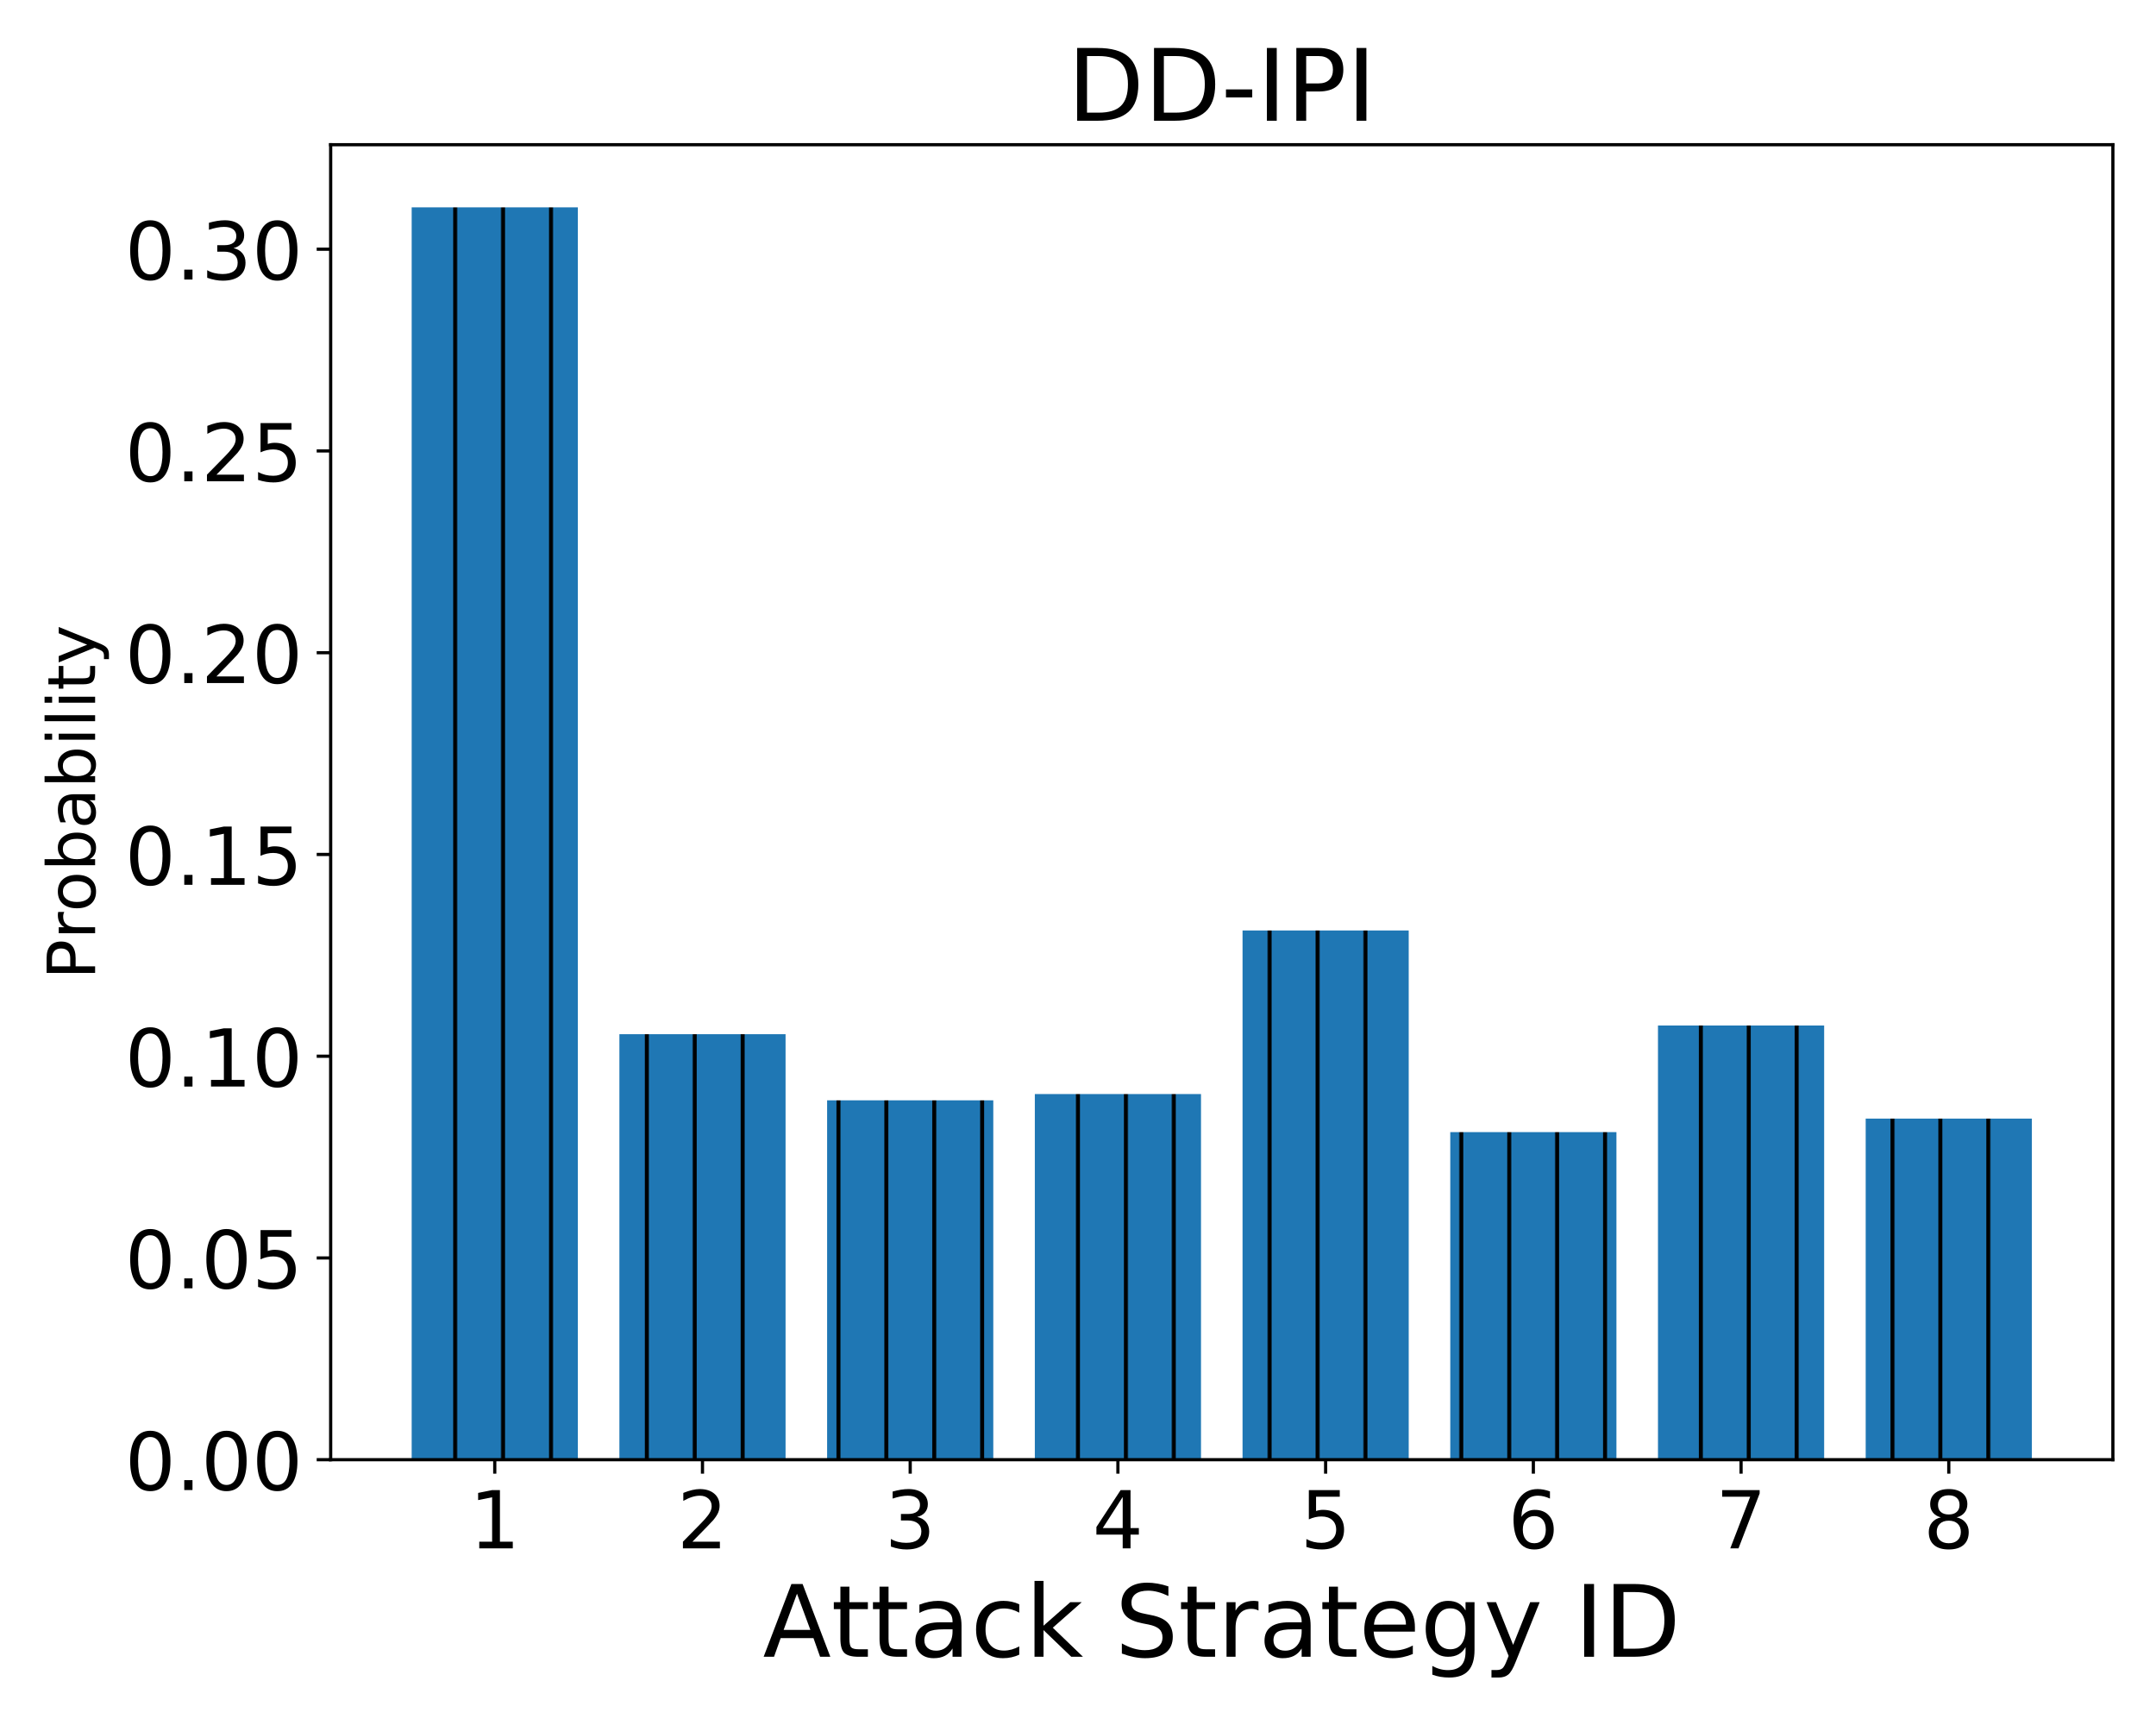
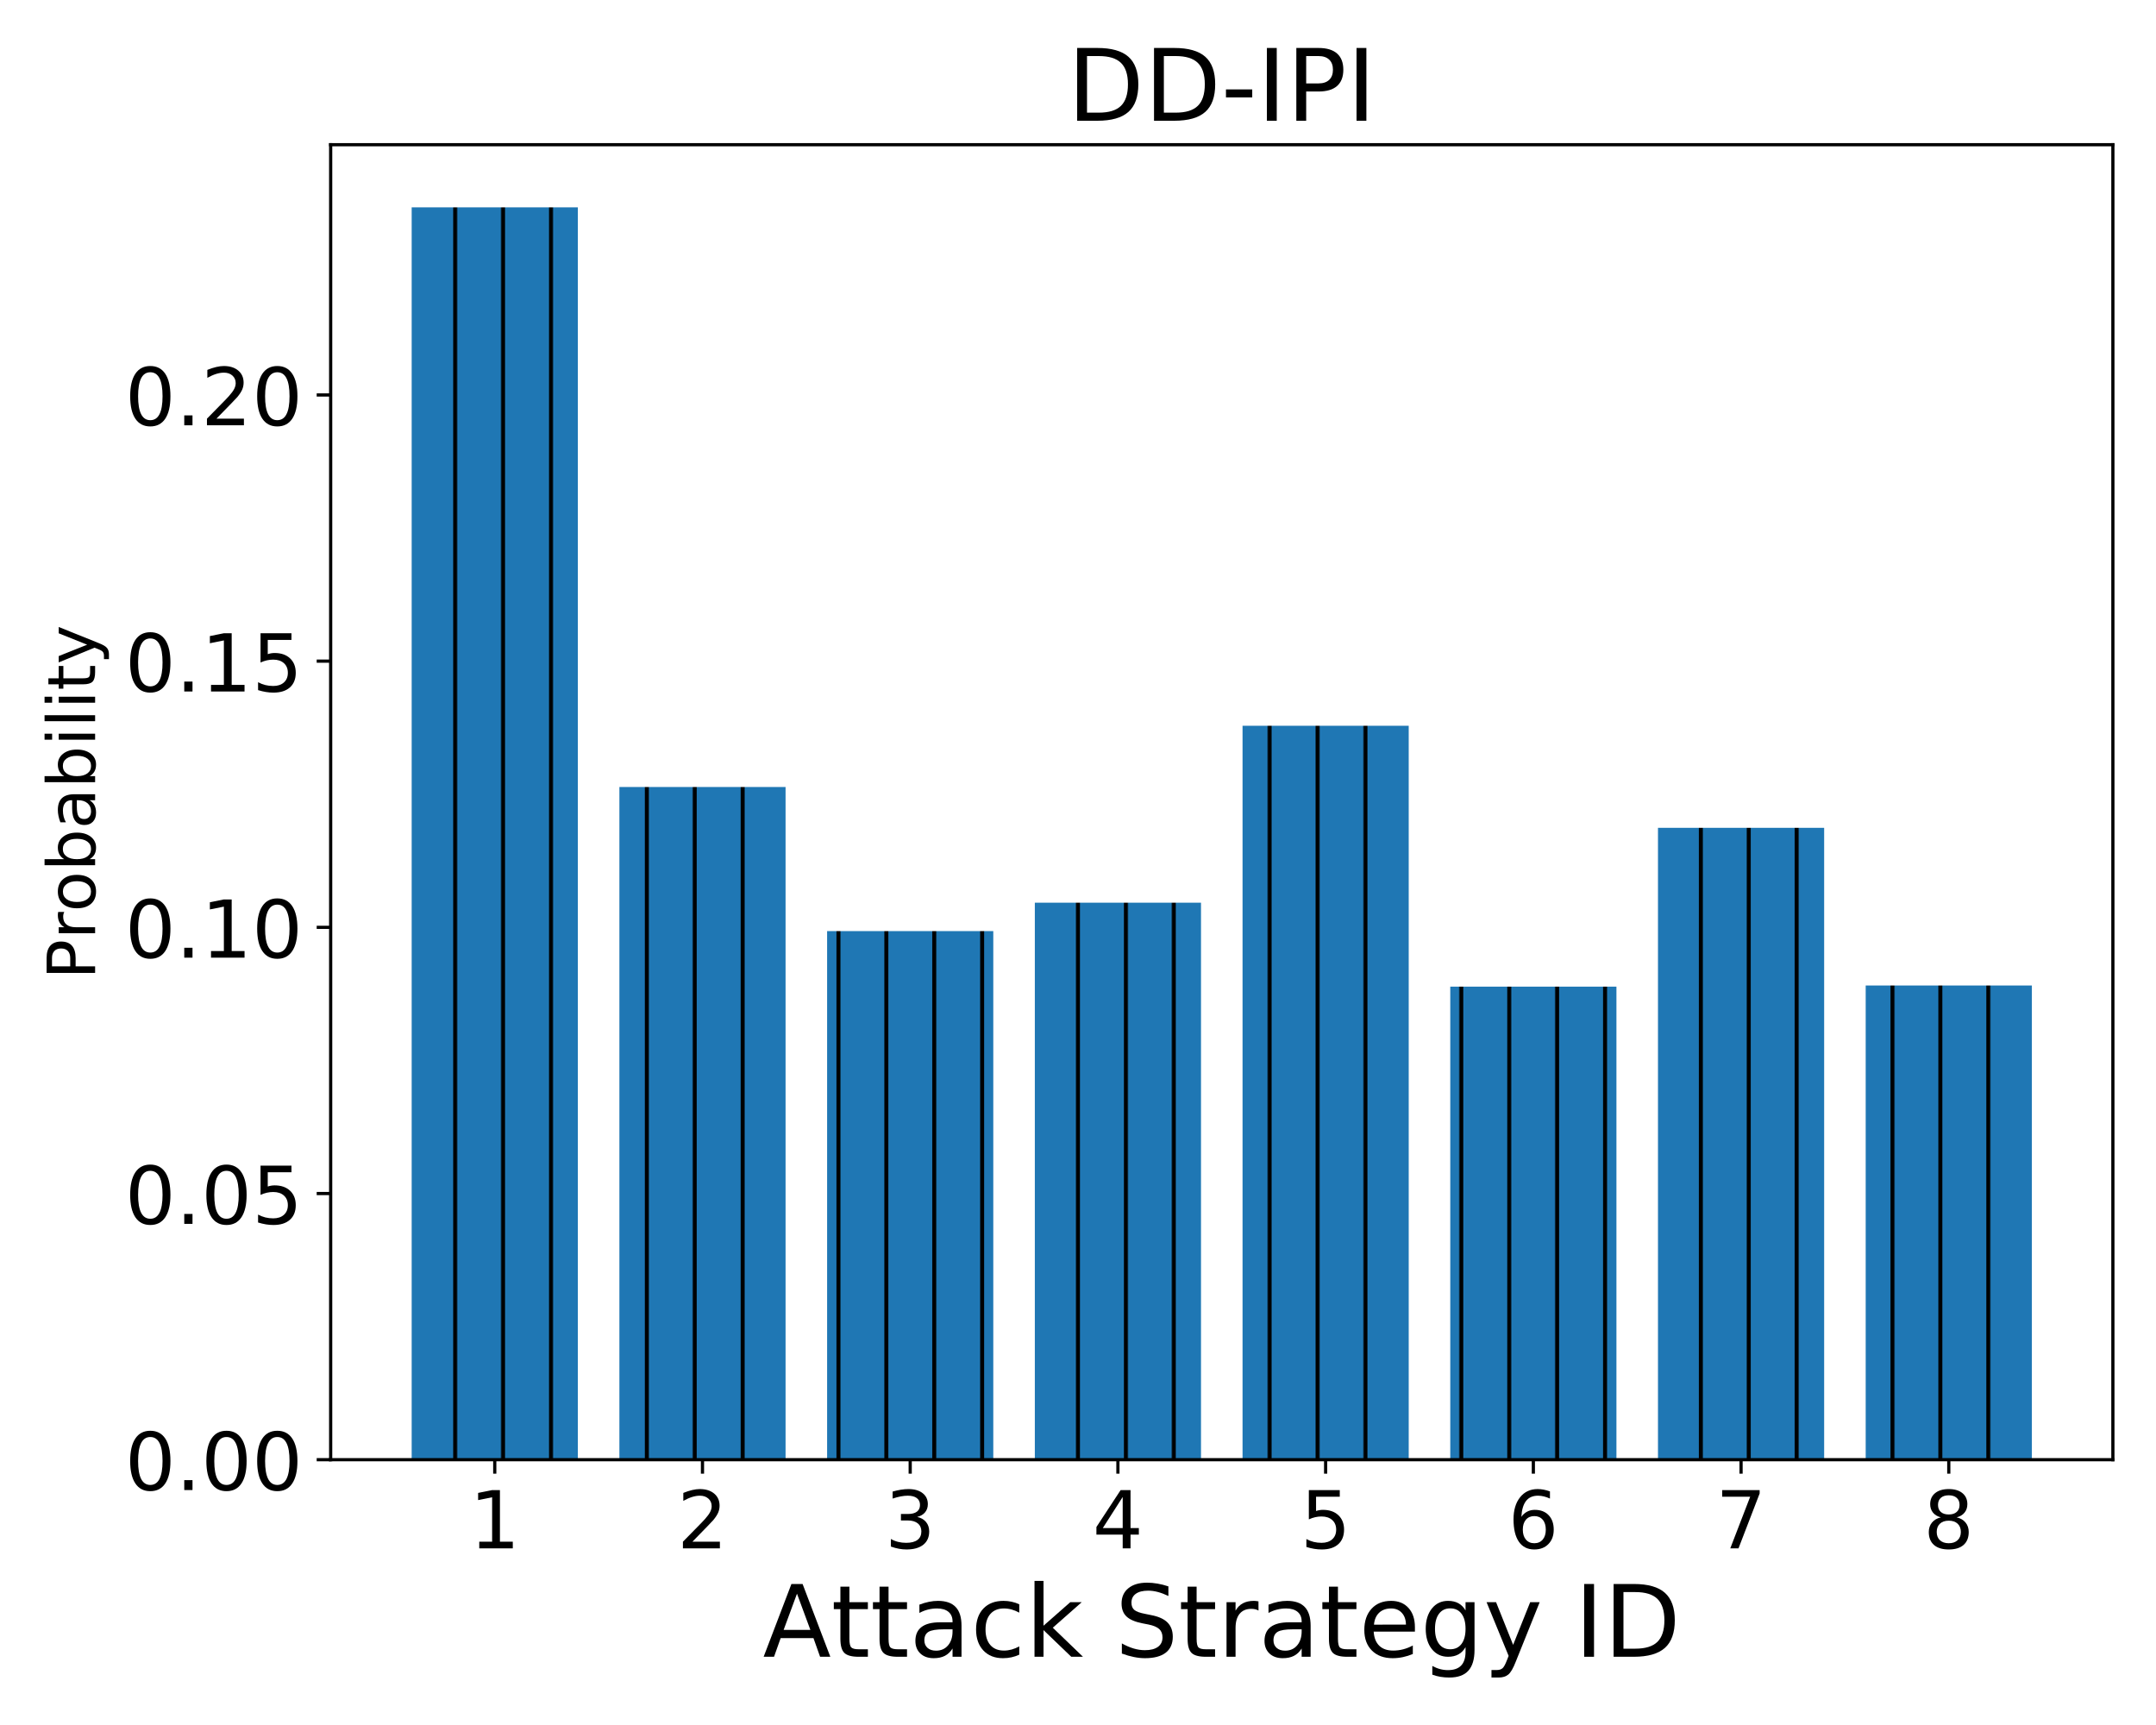
<svg xmlns="http://www.w3.org/2000/svg" xmlns:xlink="http://www.w3.org/1999/xlink" height="432pt" version="1.1" viewBox="0 0 540 432" width="540pt">
  <defs>
    <style type="text/css">
*{stroke-linecap:butt;stroke-linejoin:round;}
  </style>
  </defs>
  <g id="figure_1">
    <g id="patch_1">
      <path d="M 0 432  L 540 432  L 540 0  L 0 0  z " style="fill:#ffffff;" />
    </g>
    <g id="axes_1">
      <g id="patch_2">
        <path d="M 82.82 365.56  L 529.2 365.56  L 529.2 36.24  L 82.82 36.24  z " style="fill:#ffffff;" />
      </g>
      <g id="patch_3">
-         <path clip-path="url(#p4e1559c046)" d="M 103.11 365.56  L 144.731 365.56  L 144.731 51.922  L 103.11 51.922  z " style="fill:url(#h586f0ba8eb);" />
+         <path clip-path="url(#pb1e4c15f0a)" d="M 103.11 365.56  L 144.731 365.56  L 144.731 51.922  L 103.11 51.922  z " style="fill:url(#ha0e4f2de55);" />
      </g>
      <g id="patch_4">
-         <path clip-path="url(#p4e1559c046)" d="M 155.136 365.56  L 196.756 365.56  L 196.756 259  L 155.136 259  z " style="fill:url(#h586f0ba8eb);" />
+         <path clip-path="url(#pb1e4c15f0a)" d="M 155.136 365.56  L 196.756 365.56  L 196.756 197.093  L 155.136 197.093  z " style="fill:url(#ha0e4f2de55);" />
      </g>
      <g id="patch_5">
-         <path clip-path="url(#p4e1559c046)" d="M 207.161 365.56  L 248.782 365.56  L 248.782 275.552  L 207.161 275.552  z " style="fill:url(#h586f0ba8eb);" />
+         <path clip-path="url(#pb1e4c15f0a)" d="M 207.161 365.56  L 248.782 365.56  L 248.782 233.173  L 207.161 233.173  z " style="fill:url(#ha0e4f2de55);" />
      </g>
      <g id="patch_6">
-         <path clip-path="url(#p4e1559c046)" d="M 259.187 365.56  L 300.807 365.56  L 300.807 273.982  L 259.187 273.982  z " style="fill:url(#h586f0ba8eb);" />
+         <path clip-path="url(#pb1e4c15f0a)" d="M 259.187 365.56  L 300.807 365.56  L 300.807 226.071  L 259.187 226.071  z " style="fill:url(#ha0e4f2de55);" />
      </g>
      <g id="patch_7">
-         <path clip-path="url(#p4e1559c046)" d="M 311.213 365.56  L 352.833 365.56  L 352.833 233.025  L 311.213 233.025  z " style="fill:url(#h586f0ba8eb);" />
+         <path clip-path="url(#pb1e4c15f0a)" d="M 311.213 365.56  L 352.833 365.56  L 352.833 181.752  L 311.213 181.752  z " style="fill:url(#ha0e4f2de55);" />
      </g>
      <g id="patch_8">
-         <path clip-path="url(#p4e1559c046)" d="M 363.238 365.56  L 404.859 365.56  L 404.859 283.526  L 363.238 283.526  z " style="fill:url(#h586f0ba8eb);" />
+         <path clip-path="url(#pb1e4c15f0a)" d="M 363.238 365.56  L 404.859 365.56  L 404.859 247.093  L 363.238 247.093  z " style="fill:url(#ha0e4f2de55);" />
      </g>
      <g id="patch_9">
-         <path clip-path="url(#p4e1559c046)" d="M 415.264 365.56  L 456.884 365.56  L 456.884 256.826  L 415.264 256.826  z " style="fill:url(#h586f0ba8eb);" />
+         <path clip-path="url(#pb1e4c15f0a)" d="M 415.264 365.56  L 456.884 365.56  L 456.884 207.32  L 415.264 207.32  z " style="fill:url(#ha0e4f2de55);" />
      </g>
      <g id="patch_10">
-         <path clip-path="url(#p4e1559c046)" d="M 467.289 365.56  L 508.91 365.56  L 508.91 280.143  L 467.289 280.143  z " style="fill:url(#h586f0ba8eb);" />
+         <path clip-path="url(#pb1e4c15f0a)" d="M 467.289 365.56  L 508.91 365.56  L 508.91 246.809  L 467.289 246.809  z " style="fill:url(#ha0e4f2de55);" />
      </g>
      <g id="matplotlib.axis_1">
        <g id="xtick_1">
          <g id="line2d_1">
            <defs>
-               <path d="M 0 0  L 0 3.5  " id="m24108e2bef" style="stroke:#000000;stroke-width:0.8;" />
-             </defs>
-             <g>
-               <use style="stroke:#000000;stroke-width:0.8;" x="123.92" xlink:href="#m24108e2bef" y="365.56" />
+               <path d="M 0 0  L 0 3.5  " id="m4f3be0b7da" style="stroke:#000000;stroke-width:0.8;" />
+             </defs>
+             <g>
+               <use style="stroke:#000000;stroke-width:0.8;" x="123.92" xlink:href="#m4f3be0b7da" y="365.56" />
            </g>
          </g>
          <g id="text_1">
            <defs>
              <path d="M 12.406 8.297  L 28.516 8.297  L 28.516 63.922  L 10.984 60.406  L 10.984 69.391  L 28.422 72.906  L 38.281 72.906  L 38.281 8.297  L 54.391 8.297  L 54.391 0  L 12.406 0  z " id="DejaVuSans-49" />
            </defs>
            <g transform="translate(117.5578 387.7569)scale(0.2 -0.2)">
              <use xlink:href="#DejaVuSans-49" />
            </g>
          </g>
        </g>
        <g id="xtick_2">
          <g id="line2d_2">
            <g>
-               <use style="stroke:#000000;stroke-width:0.8;" x="175.946" xlink:href="#m24108e2bef" y="365.56" />
+               <use style="stroke:#000000;stroke-width:0.8;" x="175.946" xlink:href="#m4f3be0b7da" y="365.56" />
            </g>
          </g>
          <g id="text_2">
            <defs>
              <path d="M 19.188 8.297  L 53.609 8.297  L 53.609 0  L 7.328 0  L 7.328 8.297  Q 12.938 14.109 22.625 23.891  Q 32.328 33.688 34.812 36.531  Q 39.547 41.844 41.422 45.531  Q 43.312 49.219 43.312 52.781  Q 43.312 58.594 39.234 62.25  Q 35.156 65.922 28.609 65.922  Q 23.969 65.922 18.812 64.312  Q 13.672 62.703 7.812 59.422  L 7.812 69.391  Q 13.766 71.781 18.938 73  Q 24.125 74.219 28.422 74.219  Q 39.75 74.219 46.484 68.547  Q 53.219 62.891 53.219 53.422  Q 53.219 48.922 51.531 44.891  Q 49.859 40.875 45.406 35.406  Q 44.188 33.984 37.641 27.219  Q 31.109 20.453 19.188 8.297  z " id="DejaVuSans-50" />
            </defs>
            <g transform="translate(169.5834 387.7569)scale(0.2 -0.2)">
              <use xlink:href="#DejaVuSans-50" />
            </g>
          </g>
        </g>
        <g id="xtick_3">
          <g id="line2d_3">
            <g>
-               <use style="stroke:#000000;stroke-width:0.8;" x="227.972" xlink:href="#m24108e2bef" y="365.56" />
+               <use style="stroke:#000000;stroke-width:0.8;" x="227.972" xlink:href="#m4f3be0b7da" y="365.56" />
            </g>
          </g>
          <g id="text_3">
            <defs>
              <path d="M 40.578 39.312  Q 47.656 37.797 51.625 33  Q 55.609 28.219 55.609 21.188  Q 55.609 10.406 48.188 4.484  Q 40.766 -1.422 27.094 -1.422  Q 22.516 -1.422 17.656 -0.516  Q 12.797 0.391 7.625 2.203  L 7.625 11.719  Q 11.719 9.328 16.594 8.109  Q 21.484 6.891 26.812 6.891  Q 36.078 6.891 40.938 10.547  Q 45.797 14.203 45.797 21.188  Q 45.797 27.641 41.281 31.266  Q 36.766 34.906 28.719 34.906  L 20.219 34.906  L 20.219 43.016  L 29.109 43.016  Q 36.375 43.016 40.234 45.922  Q 44.094 48.828 44.094 54.297  Q 44.094 59.906 40.109 62.906  Q 36.141 65.922 28.719 65.922  Q 24.656 65.922 20.016 65.031  Q 15.375 64.156 9.812 62.312  L 9.812 71.094  Q 15.438 72.656 20.344 73.438  Q 25.25 74.219 29.594 74.219  Q 40.828 74.219 47.359 69.109  Q 53.906 64.016 53.906 55.328  Q 53.906 49.266 50.438 45.094  Q 46.969 40.922 40.578 39.312  z " id="DejaVuSans-51" />
            </defs>
            <g transform="translate(221.609 387.7569)scale(0.2 -0.2)">
              <use xlink:href="#DejaVuSans-51" />
            </g>
          </g>
        </g>
        <g id="xtick_4">
          <g id="line2d_4">
            <g>
-               <use style="stroke:#000000;stroke-width:0.8;" x="279.997" xlink:href="#m24108e2bef" y="365.56" />
+               <use style="stroke:#000000;stroke-width:0.8;" x="279.997" xlink:href="#m4f3be0b7da" y="365.56" />
            </g>
          </g>
          <g id="text_4">
            <defs>
              <path d="M 37.797 64.312  L 12.891 25.391  L 37.797 25.391  z M 35.203 72.906  L 47.609 72.906  L 47.609 25.391  L 58.016 25.391  L 58.016 17.188  L 47.609 17.188  L 47.609 0  L 37.797 0  L 37.797 17.188  L 4.891 17.188  L 4.891 26.703  z " id="DejaVuSans-52" />
            </defs>
            <g transform="translate(273.6347 387.7569)scale(0.2 -0.2)">
              <use xlink:href="#DejaVuSans-52" />
            </g>
          </g>
        </g>
        <g id="xtick_5">
          <g id="line2d_5">
            <g>
-               <use style="stroke:#000000;stroke-width:0.8;" x="332.023" xlink:href="#m24108e2bef" y="365.56" />
+               <use style="stroke:#000000;stroke-width:0.8;" x="332.023" xlink:href="#m4f3be0b7da" y="365.56" />
            </g>
          </g>
          <g id="text_5">
            <defs>
              <path d="M 10.797 72.906  L 49.516 72.906  L 49.516 64.594  L 19.828 64.594  L 19.828 46.734  Q 21.969 47.469 24.109 47.828  Q 26.266 48.188 28.422 48.188  Q 40.625 48.188 47.75 41.5  Q 54.891 34.812 54.891 23.391  Q 54.891 11.625 47.562 5.094  Q 40.234 -1.422 26.906 -1.422  Q 22.312 -1.422 17.547 -0.641  Q 12.797 0.141 7.719 1.703  L 7.719 11.625  Q 12.109 9.234 16.797 8.062  Q 21.484 6.891 26.703 6.891  Q 35.156 6.891 40.078 11.328  Q 45.016 15.766 45.016 23.391  Q 45.016 31 40.078 35.438  Q 35.156 39.891 26.703 39.891  Q 22.75 39.891 18.812 39.016  Q 14.891 38.141 10.797 36.281  z " id="DejaVuSans-53" />
            </defs>
            <g transform="translate(325.6603 387.7569)scale(0.2 -0.2)">
              <use xlink:href="#DejaVuSans-53" />
            </g>
          </g>
        </g>
        <g id="xtick_6">
          <g id="line2d_6">
            <g>
-               <use style="stroke:#000000;stroke-width:0.8;" x="384.048" xlink:href="#m24108e2bef" y="365.56" />
+               <use style="stroke:#000000;stroke-width:0.8;" x="384.048" xlink:href="#m4f3be0b7da" y="365.56" />
            </g>
          </g>
          <g id="text_6">
            <defs>
              <path d="M 33.016 40.375  Q 26.375 40.375 22.484 35.828  Q 18.609 31.297 18.609 23.391  Q 18.609 15.531 22.484 10.953  Q 26.375 6.391 33.016 6.391  Q 39.656 6.391 43.531 10.953  Q 47.406 15.531 47.406 23.391  Q 47.406 31.297 43.531 35.828  Q 39.656 40.375 33.016 40.375  z M 52.594 71.297  L 52.594 62.312  Q 48.875 64.062 45.094 64.984  Q 41.312 65.922 37.594 65.922  Q 27.828 65.922 22.672 59.328  Q 17.531 52.734 16.797 39.406  Q 19.672 43.656 24.016 45.922  Q 28.375 48.188 33.594 48.188  Q 44.578 48.188 50.953 41.516  Q 57.328 34.859 57.328 23.391  Q 57.328 12.156 50.688 5.359  Q 44.047 -1.422 33.016 -1.422  Q 20.359 -1.422 13.672 8.266  Q 6.984 17.969 6.984 36.375  Q 6.984 53.656 15.188 63.938  Q 23.391 74.219 37.203 74.219  Q 40.922 74.219 44.703 73.484  Q 48.484 72.75 52.594 71.297  z " id="DejaVuSans-54" />
            </defs>
            <g transform="translate(377.686 387.7569)scale(0.2 -0.2)">
              <use xlink:href="#DejaVuSans-54" />
            </g>
          </g>
        </g>
        <g id="xtick_7">
          <g id="line2d_7">
            <g>
-               <use style="stroke:#000000;stroke-width:0.8;" x="436.074" xlink:href="#m24108e2bef" y="365.56" />
+               <use style="stroke:#000000;stroke-width:0.8;" x="436.074" xlink:href="#m4f3be0b7da" y="365.56" />
            </g>
          </g>
          <g id="text_7">
            <defs>
              <path d="M 8.203 72.906  L 55.078 72.906  L 55.078 68.703  L 28.609 0  L 18.312 0  L 43.219 64.594  L 8.203 64.594  z " id="DejaVuSans-55" />
            </defs>
            <g transform="translate(429.7116 387.7569)scale(0.2 -0.2)">
              <use xlink:href="#DejaVuSans-55" />
            </g>
          </g>
        </g>
        <g id="xtick_8">
          <g id="line2d_8">
            <g>
-               <use style="stroke:#000000;stroke-width:0.8;" x="488.1" xlink:href="#m24108e2bef" y="365.56" />
+               <use style="stroke:#000000;stroke-width:0.8;" x="488.1" xlink:href="#m4f3be0b7da" y="365.56" />
            </g>
          </g>
          <g id="text_8">
            <defs>
              <path d="M 31.781 34.625  Q 24.75 34.625 20.719 30.859  Q 16.703 27.094 16.703 20.516  Q 16.703 13.922 20.719 10.156  Q 24.75 6.391 31.781 6.391  Q 38.812 6.391 42.859 10.172  Q 46.922 13.969 46.922 20.516  Q 46.922 27.094 42.891 30.859  Q 38.875 34.625 31.781 34.625  z M 21.922 38.812  Q 15.578 40.375 12.031 44.719  Q 8.5 49.078 8.5 55.328  Q 8.5 64.062 14.719 69.141  Q 20.953 74.219 31.781 74.219  Q 42.672 74.219 48.875 69.141  Q 55.078 64.062 55.078 55.328  Q 55.078 49.078 51.531 44.719  Q 48 40.375 41.703 38.812  Q 48.828 37.156 52.797 32.312  Q 56.781 27.484 56.781 20.516  Q 56.781 9.906 50.312 4.234  Q 43.844 -1.422 31.781 -1.422  Q 19.734 -1.422 13.25 4.234  Q 6.781 9.906 6.781 20.516  Q 6.781 27.484 10.781 32.312  Q 14.797 37.156 21.922 38.812  z M 18.312 54.391  Q 18.312 48.734 21.844 45.562  Q 25.391 42.391 31.781 42.391  Q 38.141 42.391 41.719 45.562  Q 45.312 48.734 45.312 54.391  Q 45.312 60.062 41.719 63.234  Q 38.141 66.406 31.781 66.406  Q 25.391 66.406 21.844 63.234  Q 18.312 60.062 18.312 54.391  z " id="DejaVuSans-56" />
            </defs>
            <g transform="translate(481.7372 387.7569)scale(0.2 -0.2)">
              <use xlink:href="#DejaVuSans-56" />
            </g>
          </g>
        </g>
        <g id="text_9">
          <defs>
            <path d="M 34.188 63.188  L 20.797 26.906  L 47.609 26.906  z M 28.609 72.906  L 39.797 72.906  L 67.578 0  L 57.328 0  L 50.688 18.703  L 17.828 18.703  L 11.188 0  L 0.781 0  z " id="DejaVuSans-65" />
            <path d="M 18.312 70.219  L 18.312 54.688  L 36.812 54.688  L 36.812 47.703  L 18.312 47.703  L 18.312 18.016  Q 18.312 11.328 20.141 9.422  Q 21.969 7.516 27.594 7.516  L 36.812 7.516  L 36.812 0  L 27.594 0  Q 17.188 0 13.234 3.875  Q 9.281 7.766 9.281 18.016  L 9.281 47.703  L 2.688 47.703  L 2.688 54.688  L 9.281 54.688  L 9.281 70.219  z " id="DejaVuSans-116" />
            <path d="M 34.281 27.484  Q 23.391 27.484 19.188 25  Q 14.984 22.516 14.984 16.5  Q 14.984 11.719 18.141 8.906  Q 21.297 6.109 26.703 6.109  Q 34.188 6.109 38.703 11.406  Q 43.219 16.703 43.219 25.484  L 43.219 27.484  z M 52.203 31.203  L 52.203 0  L 43.219 0  L 43.219 8.297  Q 40.141 3.328 35.547 0.953  Q 30.953 -1.422 24.312 -1.422  Q 15.922 -1.422 10.953 3.297  Q 6 8.016 6 15.922  Q 6 25.141 12.172 29.828  Q 18.359 34.516 30.609 34.516  L 43.219 34.516  L 43.219 35.406  Q 43.219 41.609 39.141 45  Q 35.062 48.391 27.688 48.391  Q 23 48.391 18.547 47.266  Q 14.109 46.141 10.016 43.891  L 10.016 52.203  Q 14.938 54.109 19.578 55.047  Q 24.219 56 28.609 56  Q 40.484 56 46.344 49.844  Q 52.203 43.703 52.203 31.203  z " id="DejaVuSans-97" />
            <path d="M 48.781 52.594  L 48.781 44.188  Q 44.969 46.297 41.141 47.344  Q 37.312 48.391 33.406 48.391  Q 24.656 48.391 19.812 42.844  Q 14.984 37.312 14.984 27.297  Q 14.984 17.281 19.812 11.734  Q 24.656 6.203 33.406 6.203  Q 37.312 6.203 41.141 7.25  Q 44.969 8.297 48.781 10.406  L 48.781 2.094  Q 45.016 0.344 40.984 -0.531  Q 36.969 -1.422 32.422 -1.422  Q 20.062 -1.422 12.781 6.344  Q 5.516 14.109 5.516 27.297  Q 5.516 40.672 12.859 48.328  Q 20.219 56 33.016 56  Q 37.156 56 41.109 55.141  Q 45.062 54.297 48.781 52.594  z " id="DejaVuSans-99" />
            <path d="M 9.078 75.984  L 18.109 75.984  L 18.109 31.109  L 44.922 54.688  L 56.391 54.688  L 27.391 29.109  L 57.625 0  L 45.906 0  L 18.109 26.703  L 18.109 0  L 9.078 0  z " id="DejaVuSans-107" />
            <path id="DejaVuSans-32" />
            <path d="M 53.516 70.516  L 53.516 60.891  Q 47.906 63.578 42.922 64.891  Q 37.938 66.219 33.297 66.219  Q 25.25 66.219 20.875 63.094  Q 16.5 59.969 16.5 54.203  Q 16.5 49.359 19.406 46.891  Q 22.312 44.438 30.422 42.922  L 36.375 41.703  Q 47.406 39.594 52.656 34.297  Q 57.906 29 57.906 20.125  Q 57.906 9.516 50.797 4.047  Q 43.703 -1.422 29.984 -1.422  Q 24.812 -1.422 18.969 -0.25  Q 13.141 0.922 6.891 3.219  L 6.891 13.375  Q 12.891 10.016 18.656 8.297  Q 24.422 6.594 29.984 6.594  Q 38.422 6.594 43.016 9.906  Q 47.609 13.234 47.609 19.391  Q 47.609 24.75 44.312 27.781  Q 41.016 30.812 33.5 32.328  L 27.484 33.5  Q 16.453 35.688 11.516 40.375  Q 6.594 45.062 6.594 53.422  Q 6.594 63.094 13.406 68.656  Q 20.219 74.219 32.172 74.219  Q 37.312 74.219 42.625 73.281  Q 47.953 72.359 53.516 70.516  z " id="DejaVuSans-83" />
            <path d="M 41.109 46.297  Q 39.594 47.172 37.812 47.578  Q 36.031 48 33.891 48  Q 26.266 48 22.188 43.047  Q 18.109 38.094 18.109 28.812  L 18.109 0  L 9.078 0  L 9.078 54.688  L 18.109 54.688  L 18.109 46.188  Q 20.953 51.172 25.484 53.578  Q 30.031 56 36.531 56  Q 37.453 56 38.578 55.875  Q 39.703 55.766 41.062 55.516  z " id="DejaVuSans-114" />
            <path d="M 56.203 29.594  L 56.203 25.203  L 14.891 25.203  Q 15.484 15.922 20.484 11.062  Q 25.484 6.203 34.422 6.203  Q 39.594 6.203 44.453 7.469  Q 49.312 8.734 54.109 11.281  L 54.109 2.781  Q 49.266 0.734 44.188 -0.344  Q 39.109 -1.422 33.891 -1.422  Q 20.797 -1.422 13.156 6.188  Q 5.516 13.812 5.516 26.812  Q 5.516 40.234 12.766 48.109  Q 20.016 56 32.328 56  Q 43.359 56 49.781 48.891  Q 56.203 41.797 56.203 29.594  z M 47.219 32.234  Q 47.125 39.594 43.094 43.984  Q 39.062 48.391 32.422 48.391  Q 24.906 48.391 20.391 44.141  Q 15.875 39.891 15.188 32.172  z " id="DejaVuSans-101" />
            <path d="M 45.406 27.984  Q 45.406 37.75 41.375 43.109  Q 37.359 48.484 30.078 48.484  Q 22.859 48.484 18.828 43.109  Q 14.797 37.75 14.797 27.984  Q 14.797 18.266 18.828 12.891  Q 22.859 7.516 30.078 7.516  Q 37.359 7.516 41.375 12.891  Q 45.406 18.266 45.406 27.984  z M 54.391 6.781  Q 54.391 -7.172 48.188 -13.984  Q 42 -20.797 29.203 -20.797  Q 24.469 -20.797 20.266 -20.094  Q 16.062 -19.391 12.109 -17.922  L 12.109 -9.188  Q 16.062 -11.328 19.922 -12.344  Q 23.781 -13.375 27.781 -13.375  Q 36.625 -13.375 41.016 -8.766  Q 45.406 -4.156 45.406 5.172  L 45.406 9.625  Q 42.625 4.781 38.281 2.391  Q 33.938 0 27.875 0  Q 17.828 0 11.672 7.656  Q 5.516 15.328 5.516 27.984  Q 5.516 40.672 11.672 48.328  Q 17.828 56 27.875 56  Q 33.938 56 38.281 53.609  Q 42.625 51.219 45.406 46.391  L 45.406 54.688  L 54.391 54.688  z " id="DejaVuSans-103" />
            <path d="M 32.172 -5.078  Q 28.375 -14.844 24.75 -17.812  Q 21.141 -20.797 15.094 -20.797  L 7.906 -20.797  L 7.906 -13.281  L 13.188 -13.281  Q 16.891 -13.281 18.938 -11.516  Q 21 -9.766 23.484 -3.219  L 25.094 0.875  L 2.984 54.688  L 12.5 54.688  L 29.594 11.922  L 46.688 54.688  L 56.203 54.688  z " id="DejaVuSans-121" />
            <path d="M 9.812 72.906  L 19.672 72.906  L 19.672 0  L 9.812 0  z " id="DejaVuSans-73" />
            <path d="M 19.672 64.797  L 19.672 8.109  L 31.594 8.109  Q 46.688 8.109 53.688 14.938  Q 60.688 21.781 60.688 36.531  Q 60.688 51.172 53.688 57.984  Q 46.688 64.797 31.594 64.797  z M 9.812 72.906  L 30.078 72.906  Q 51.266 72.906 61.172 64.094  Q 71.094 55.281 71.094 36.531  Q 71.094 17.672 61.125 8.828  Q 51.172 0 30.078 0  L 9.812 0  z " id="DejaVuSans-68" />
          </defs>
          <g transform="translate(191.0705 414.9123)scale(0.25 -0.25)">
            <use xlink:href="#DejaVuSans-65" />
            <use x="68.393" xlink:href="#DejaVuSans-116" />
            <use x="107.602" xlink:href="#DejaVuSans-116" />
            <use x="146.811" xlink:href="#DejaVuSans-97" />
            <use x="208.09" xlink:href="#DejaVuSans-99" />
            <use x="263.07" xlink:href="#DejaVuSans-107" />
            <use x="320.98" xlink:href="#DejaVuSans-32" />
            <use x="352.768" xlink:href="#DejaVuSans-83" />
            <use x="416.244" xlink:href="#DejaVuSans-116" />
            <use x="455.453" xlink:href="#DejaVuSans-114" />
            <use x="496.566" xlink:href="#DejaVuSans-97" />
            <use x="557.846" xlink:href="#DejaVuSans-116" />
            <use x="597.055" xlink:href="#DejaVuSans-101" />
            <use x="658.578" xlink:href="#DejaVuSans-103" />
            <use x="722.055" xlink:href="#DejaVuSans-121" />
            <use x="781.234" xlink:href="#DejaVuSans-32" />
            <use x="813.021" xlink:href="#DejaVuSans-73" />
            <use x="842.514" xlink:href="#DejaVuSans-68" />
          </g>
        </g>
      </g>
      <g id="matplotlib.axis_2">
        <g id="ytick_1">
          <g id="line2d_9">
            <defs>
-               <path d="M 0 0  L -3.5 0  " id="m4776f2de9d" style="stroke:#000000;stroke-width:0.8;" />
-             </defs>
-             <g>
-               <use style="stroke:#000000;stroke-width:0.8;" x="82.82" xlink:href="#m4776f2de9d" y="365.56" />
+               <path d="M 0 0  L -3.5 0  " id="m72245fea1f" style="stroke:#000000;stroke-width:0.8;" />
+             </defs>
+             <g>
+               <use style="stroke:#000000;stroke-width:0.8;" x="82.82" xlink:href="#m72245fea1f" y="365.56" />
            </g>
          </g>
          <g id="text_10">
            <defs>
              <path d="M 31.781 66.406  Q 24.172 66.406 20.328 58.906  Q 16.5 51.422 16.5 36.375  Q 16.5 21.391 20.328 13.891  Q 24.172 6.391 31.781 6.391  Q 39.453 6.391 43.281 13.891  Q 47.125 21.391 47.125 36.375  Q 47.125 51.422 43.281 58.906  Q 39.453 66.406 31.781 66.406  z M 31.781 74.219  Q 44.047 74.219 50.516 64.516  Q 56.984 54.828 56.984 36.375  Q 56.984 17.969 50.516 8.266  Q 44.047 -1.422 31.781 -1.422  Q 19.531 -1.422 13.062 8.266  Q 6.594 17.969 6.594 36.375  Q 6.594 54.828 13.062 64.516  Q 19.531 74.219 31.781 74.219  z " id="DejaVuSans-48" />
              <path d="M 10.688 12.406  L 21 12.406  L 21 0  L 10.688 0  z " id="DejaVuSans-46" />
            </defs>
            <g transform="translate(31.28875 373.1584)scale(0.2 -0.2)">
              <use xlink:href="#DejaVuSans-48" />
              <use x="63.623" xlink:href="#DejaVuSans-46" />
              <use x="95.41" xlink:href="#DejaVuSans-48" />
              <use x="159.033" xlink:href="#DejaVuSans-48" />
            </g>
          </g>
        </g>
        <g id="ytick_2">
          <g id="line2d_10">
            <g>
-               <use style="stroke:#000000;stroke-width:0.8;" x="82.82" xlink:href="#m4776f2de9d" y="315.035" />
+               <use style="stroke:#000000;stroke-width:0.8;" x="82.82" xlink:href="#m72245fea1f" y="298.898" />
            </g>
          </g>
          <g id="text_11">
-             <g transform="translate(31.28875 322.6332)scale(0.2 -0.2)">
+             <g transform="translate(31.28875 306.4961)scale(0.2 -0.2)">
              <use xlink:href="#DejaVuSans-48" />
              <use x="63.623" xlink:href="#DejaVuSans-46" />
              <use x="95.41" xlink:href="#DejaVuSans-48" />
              <use x="159.033" xlink:href="#DejaVuSans-53" />
            </g>
          </g>
        </g>
        <g id="ytick_3">
          <g id="line2d_11">
            <g>
-               <use style="stroke:#000000;stroke-width:0.8;" x="82.82" xlink:href="#m4776f2de9d" y="264.51" />
+               <use style="stroke:#000000;stroke-width:0.8;" x="82.82" xlink:href="#m72245fea1f" y="232.235" />
            </g>
          </g>
          <g id="text_12">
-             <g transform="translate(31.28875 272.108)scale(0.2 -0.2)">
+             <g transform="translate(31.28875 239.8338)scale(0.2 -0.2)">
              <use xlink:href="#DejaVuSans-48" />
              <use x="63.623" xlink:href="#DejaVuSans-46" />
              <use x="95.41" xlink:href="#DejaVuSans-49" />
              <use x="159.033" xlink:href="#DejaVuSans-48" />
            </g>
          </g>
        </g>
        <g id="ytick_4">
          <g id="line2d_12">
            <g>
-               <use style="stroke:#000000;stroke-width:0.8;" x="82.82" xlink:href="#m4776f2de9d" y="213.984" />
+               <use style="stroke:#000000;stroke-width:0.8;" x="82.82" xlink:href="#m72245fea1f" y="165.573" />
            </g>
          </g>
          <g id="text_13">
-             <g transform="translate(31.28875 221.5828)scale(0.2 -0.2)">
+             <g transform="translate(31.28875 173.1715)scale(0.2 -0.2)">
              <use xlink:href="#DejaVuSans-48" />
              <use x="63.623" xlink:href="#DejaVuSans-46" />
              <use x="95.41" xlink:href="#DejaVuSans-49" />
              <use x="159.033" xlink:href="#DejaVuSans-53" />
            </g>
          </g>
        </g>
        <g id="ytick_5">
          <g id="line2d_13">
            <g>
-               <use style="stroke:#000000;stroke-width:0.8;" x="82.82" xlink:href="#m4776f2de9d" y="163.459" />
+               <use style="stroke:#000000;stroke-width:0.8;" x="82.82" xlink:href="#m72245fea1f" y="98.911" />
            </g>
          </g>
          <g id="text_14">
-             <g transform="translate(31.28875 171.0576)scale(0.2 -0.2)">
+             <g transform="translate(31.28875 106.5092)scale(0.2 -0.2)">
              <use xlink:href="#DejaVuSans-48" />
              <use x="63.623" xlink:href="#DejaVuSans-46" />
              <use x="95.41" xlink:href="#DejaVuSans-50" />
              <use x="159.033" xlink:href="#DejaVuSans-48" />
            </g>
          </g>
        </g>
-         <g id="ytick_6">
-           <g id="line2d_14">
-             <g>
-               <use style="stroke:#000000;stroke-width:0.8;" x="82.82" xlink:href="#m4776f2de9d" y="112.934" />
-             </g>
-           </g>
-           <g id="text_15">
-             <g transform="translate(31.28875 120.5324)scale(0.2 -0.2)">
-               <use xlink:href="#DejaVuSans-48" />
-               <use x="63.623" xlink:href="#DejaVuSans-46" />
-               <use x="95.41" xlink:href="#DejaVuSans-50" />
-               <use x="159.033" xlink:href="#DejaVuSans-53" />
-             </g>
-           </g>
-         </g>
-         <g id="ytick_7">
-           <g id="line2d_15">
-             <g>
-               <use style="stroke:#000000;stroke-width:0.8;" x="82.82" xlink:href="#m4776f2de9d" y="62.409" />
-             </g>
-           </g>
-           <g id="text_16">
-             <g transform="translate(31.28875 70.00716)scale(0.2 -0.2)">
-               <use xlink:href="#DejaVuSans-48" />
-               <use x="63.623" xlink:href="#DejaVuSans-46" />
-               <use x="95.41" xlink:href="#DejaVuSans-51" />
-               <use x="159.033" xlink:href="#DejaVuSans-48" />
-             </g>
-           </g>
-         </g>
-         <g id="text_17">
+         <g id="text_15">
          <defs>
            <path d="M 19.672 64.797  L 19.672 37.406  L 32.078 37.406  Q 38.969 37.406 42.719 40.969  Q 46.484 44.531 46.484 51.125  Q 46.484 57.672 42.719 61.234  Q 38.969 64.797 32.078 64.797  z M 9.812 72.906  L 32.078 72.906  Q 44.344 72.906 50.609 67.359  Q 56.891 61.812 56.891 51.125  Q 56.891 40.328 50.609 34.812  Q 44.344 29.297 32.078 29.297  L 19.672 29.297  L 19.672 0  L 9.812 0  z " id="DejaVuSans-80" />
            <path d="M 30.609 48.391  Q 23.391 48.391 19.188 42.75  Q 14.984 37.109 14.984 27.297  Q 14.984 17.484 19.156 11.844  Q 23.344 6.203 30.609 6.203  Q 37.797 6.203 41.984 11.859  Q 46.188 17.531 46.188 27.297  Q 46.188 37.016 41.984 42.703  Q 37.797 48.391 30.609 48.391  z M 30.609 56  Q 42.328 56 49.016 48.375  Q 55.719 40.766 55.719 27.297  Q 55.719 13.875 49.016 6.219  Q 42.328 -1.422 30.609 -1.422  Q 18.844 -1.422 12.172 6.219  Q 5.516 13.875 5.516 27.297  Q 5.516 40.766 12.172 48.375  Q 18.844 56 30.609 56  z " id="DejaVuSans-111" />
            <path d="M 48.688 27.297  Q 48.688 37.203 44.609 42.844  Q 40.531 48.484 33.406 48.484  Q 26.266 48.484 22.188 42.844  Q 18.109 37.203 18.109 27.297  Q 18.109 17.391 22.188 11.75  Q 26.266 6.109 33.406 6.109  Q 40.531 6.109 44.609 11.75  Q 48.688 17.391 48.688 27.297  z M 18.109 46.391  Q 20.953 51.266 25.266 53.625  Q 29.594 56 35.594 56  Q 45.562 56 51.781 48.094  Q 58.016 40.188 58.016 27.297  Q 58.016 14.406 51.781 6.484  Q 45.562 -1.422 35.594 -1.422  Q 29.594 -1.422 25.266 0.953  Q 20.953 3.328 18.109 8.203  L 18.109 0  L 9.078 0  L 9.078 75.984  L 18.109 75.984  z " id="DejaVuSans-98" />
            <path d="M 9.422 54.688  L 18.406 54.688  L 18.406 0  L 9.422 0  z M 9.422 75.984  L 18.406 75.984  L 18.406 64.594  L 9.422 64.594  z " id="DejaVuSans-105" />
            <path d="M 9.422 75.984  L 18.406 75.984  L 18.406 0  L 9.422 0  z " id="DejaVuSans-108" />
          </defs>
          <g transform="translate(23.8226 245.2776)rotate(-90)scale(0.166667 -0.166667)">
            <use xlink:href="#DejaVuSans-80" />
            <use x="60.287" xlink:href="#DejaVuSans-114" />
            <use x="101.369" xlink:href="#DejaVuSans-111" />
            <use x="162.551" xlink:href="#DejaVuSans-98" />
            <use x="226.027" xlink:href="#DejaVuSans-97" />
            <use x="287.307" xlink:href="#DejaVuSans-98" />
            <use x="350.783" xlink:href="#DejaVuSans-105" />
            <use x="378.566" xlink:href="#DejaVuSans-108" />
            <use x="406.35" xlink:href="#DejaVuSans-105" />
            <use x="434.133" xlink:href="#DejaVuSans-116" />
            <use x="473.342" xlink:href="#DejaVuSans-121" />
          </g>
        </g>
      </g>
      <g id="patch_11">
        <path d="M 82.82 365.56  L 82.82 36.24  " style="fill:none;stroke:#000000;stroke-linecap:square;stroke-linejoin:miter;stroke-width:0.8;" />
      </g>
      <g id="patch_12">
        <path d="M 529.2 365.56  L 529.2 36.24  " style="fill:none;stroke:#000000;stroke-linecap:square;stroke-linejoin:miter;stroke-width:0.8;" />
      </g>
      <g id="patch_13">
        <path d="M 82.82 365.56  L 529.2 365.56  " style="fill:none;stroke:#000000;stroke-linecap:square;stroke-linejoin:miter;stroke-width:0.8;" />
      </g>
      <g id="patch_14">
        <path d="M 82.82 36.24  L 529.2 36.24  " style="fill:none;stroke:#000000;stroke-linecap:square;stroke-linejoin:miter;stroke-width:0.8;" />
      </g>
-       <g id="text_18">
+       <g id="text_16">
        <defs>
          <path d="M 4.891 31.391  L 31.203 31.391  L 31.203 23.391  L 4.891 23.391  z " id="DejaVuSans-45" />
        </defs>
        <g transform="translate(267.3381 30.24)scale(0.25 -0.25)">
          <use xlink:href="#DejaVuSans-68" />
          <use x="77.002" xlink:href="#DejaVuSans-68" />
          <use x="154.004" xlink:href="#DejaVuSans-45" />
          <use x="190.088" xlink:href="#DejaVuSans-73" />
          <use x="219.58" xlink:href="#DejaVuSans-80" />
          <use x="279.883" xlink:href="#DejaVuSans-73" />
        </g>
      </g>
    </g>
  </g>
  <defs>
-     <clipPath id="p4e1559c046">
+     <clipPath id="pb1e4c15f0a">
      <rect height="329.32" width="446.38" x="82.82" y="36.24" />
    </clipPath>
  </defs>
  <defs>
-     <pattern height="72" id="h586f0ba8eb" patternUnits="userSpaceOnUse" width="72" x="0" y="0">
+     <pattern height="72" id="ha0e4f2de55" patternUnits="userSpaceOnUse" width="72" x="0" y="0">
      <rect fill="#1f77b4" height="73" width="73" x="0" y="0" />
      <path d="M 6 72  L 6 0  M 18 72  L 18 0  M 30 72  L 30 0  M 42 72  L 42 0  M 54 72  L 54 0  M 66 72  L 66 0  " style="fill:#000000;stroke:#000000;stroke-linecap:butt;stroke-linejoin:miter;stroke-width:1.0;" />
    </pattern>
  </defs>
</svg>
